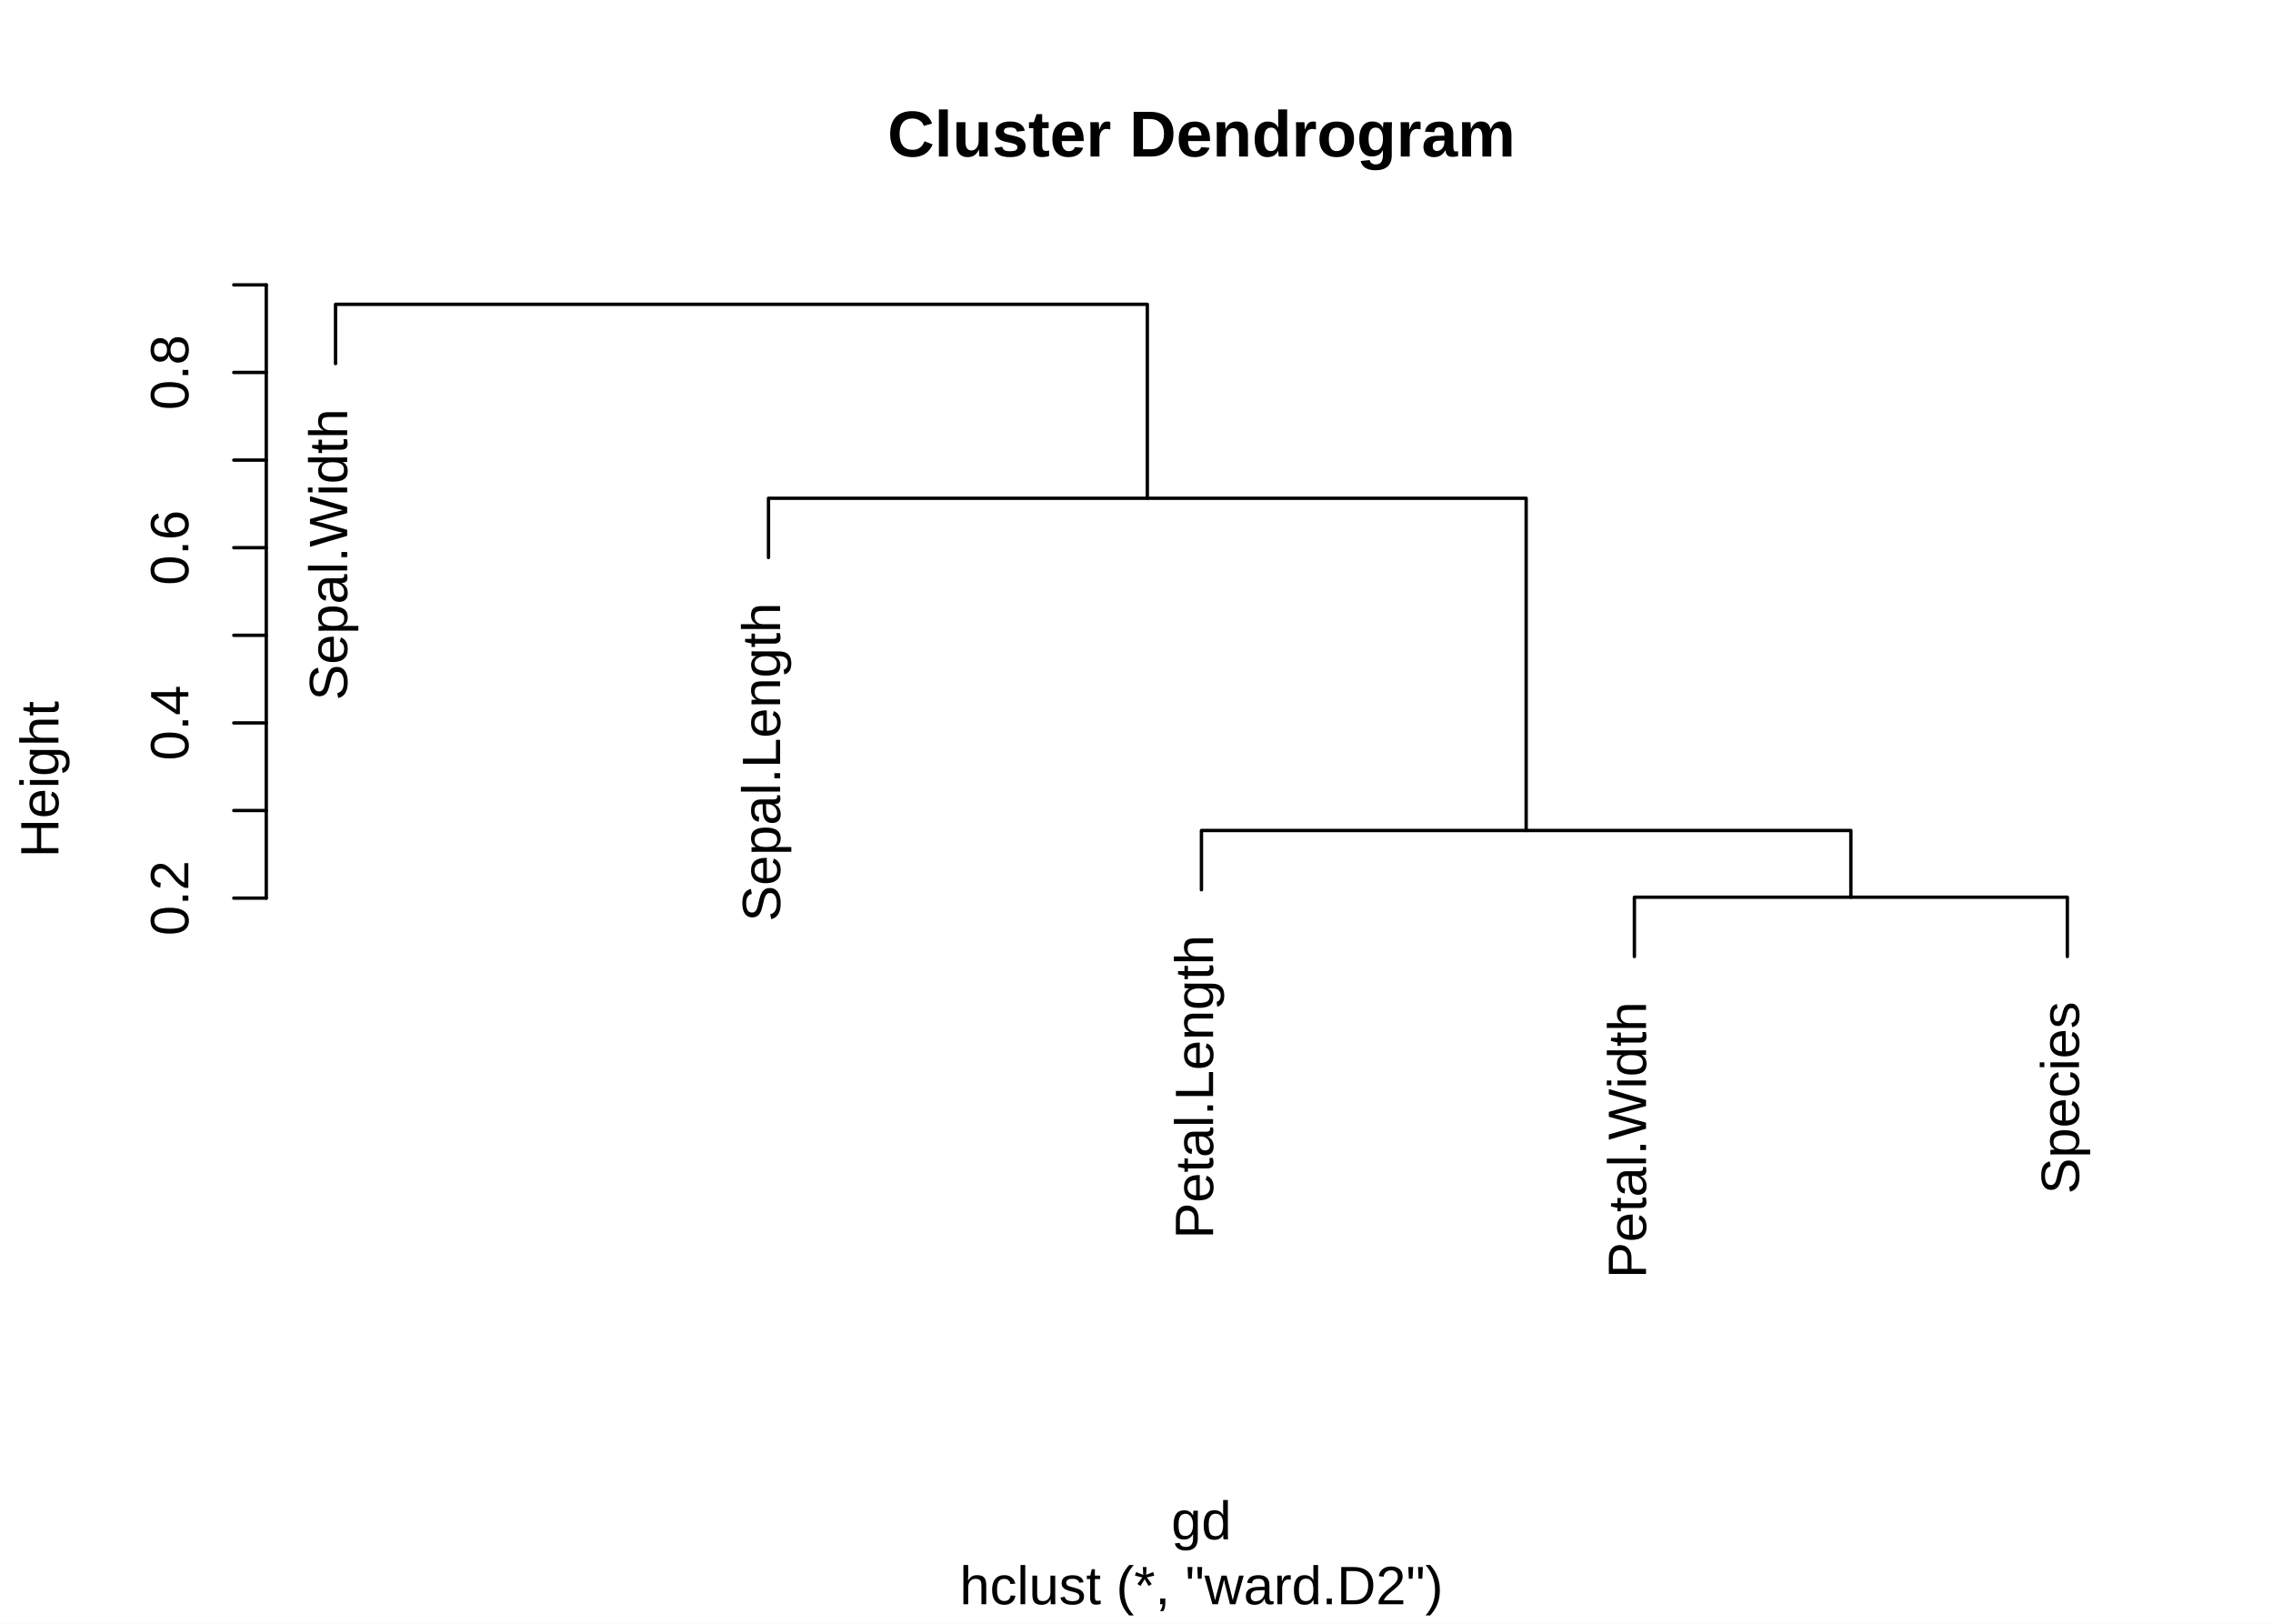
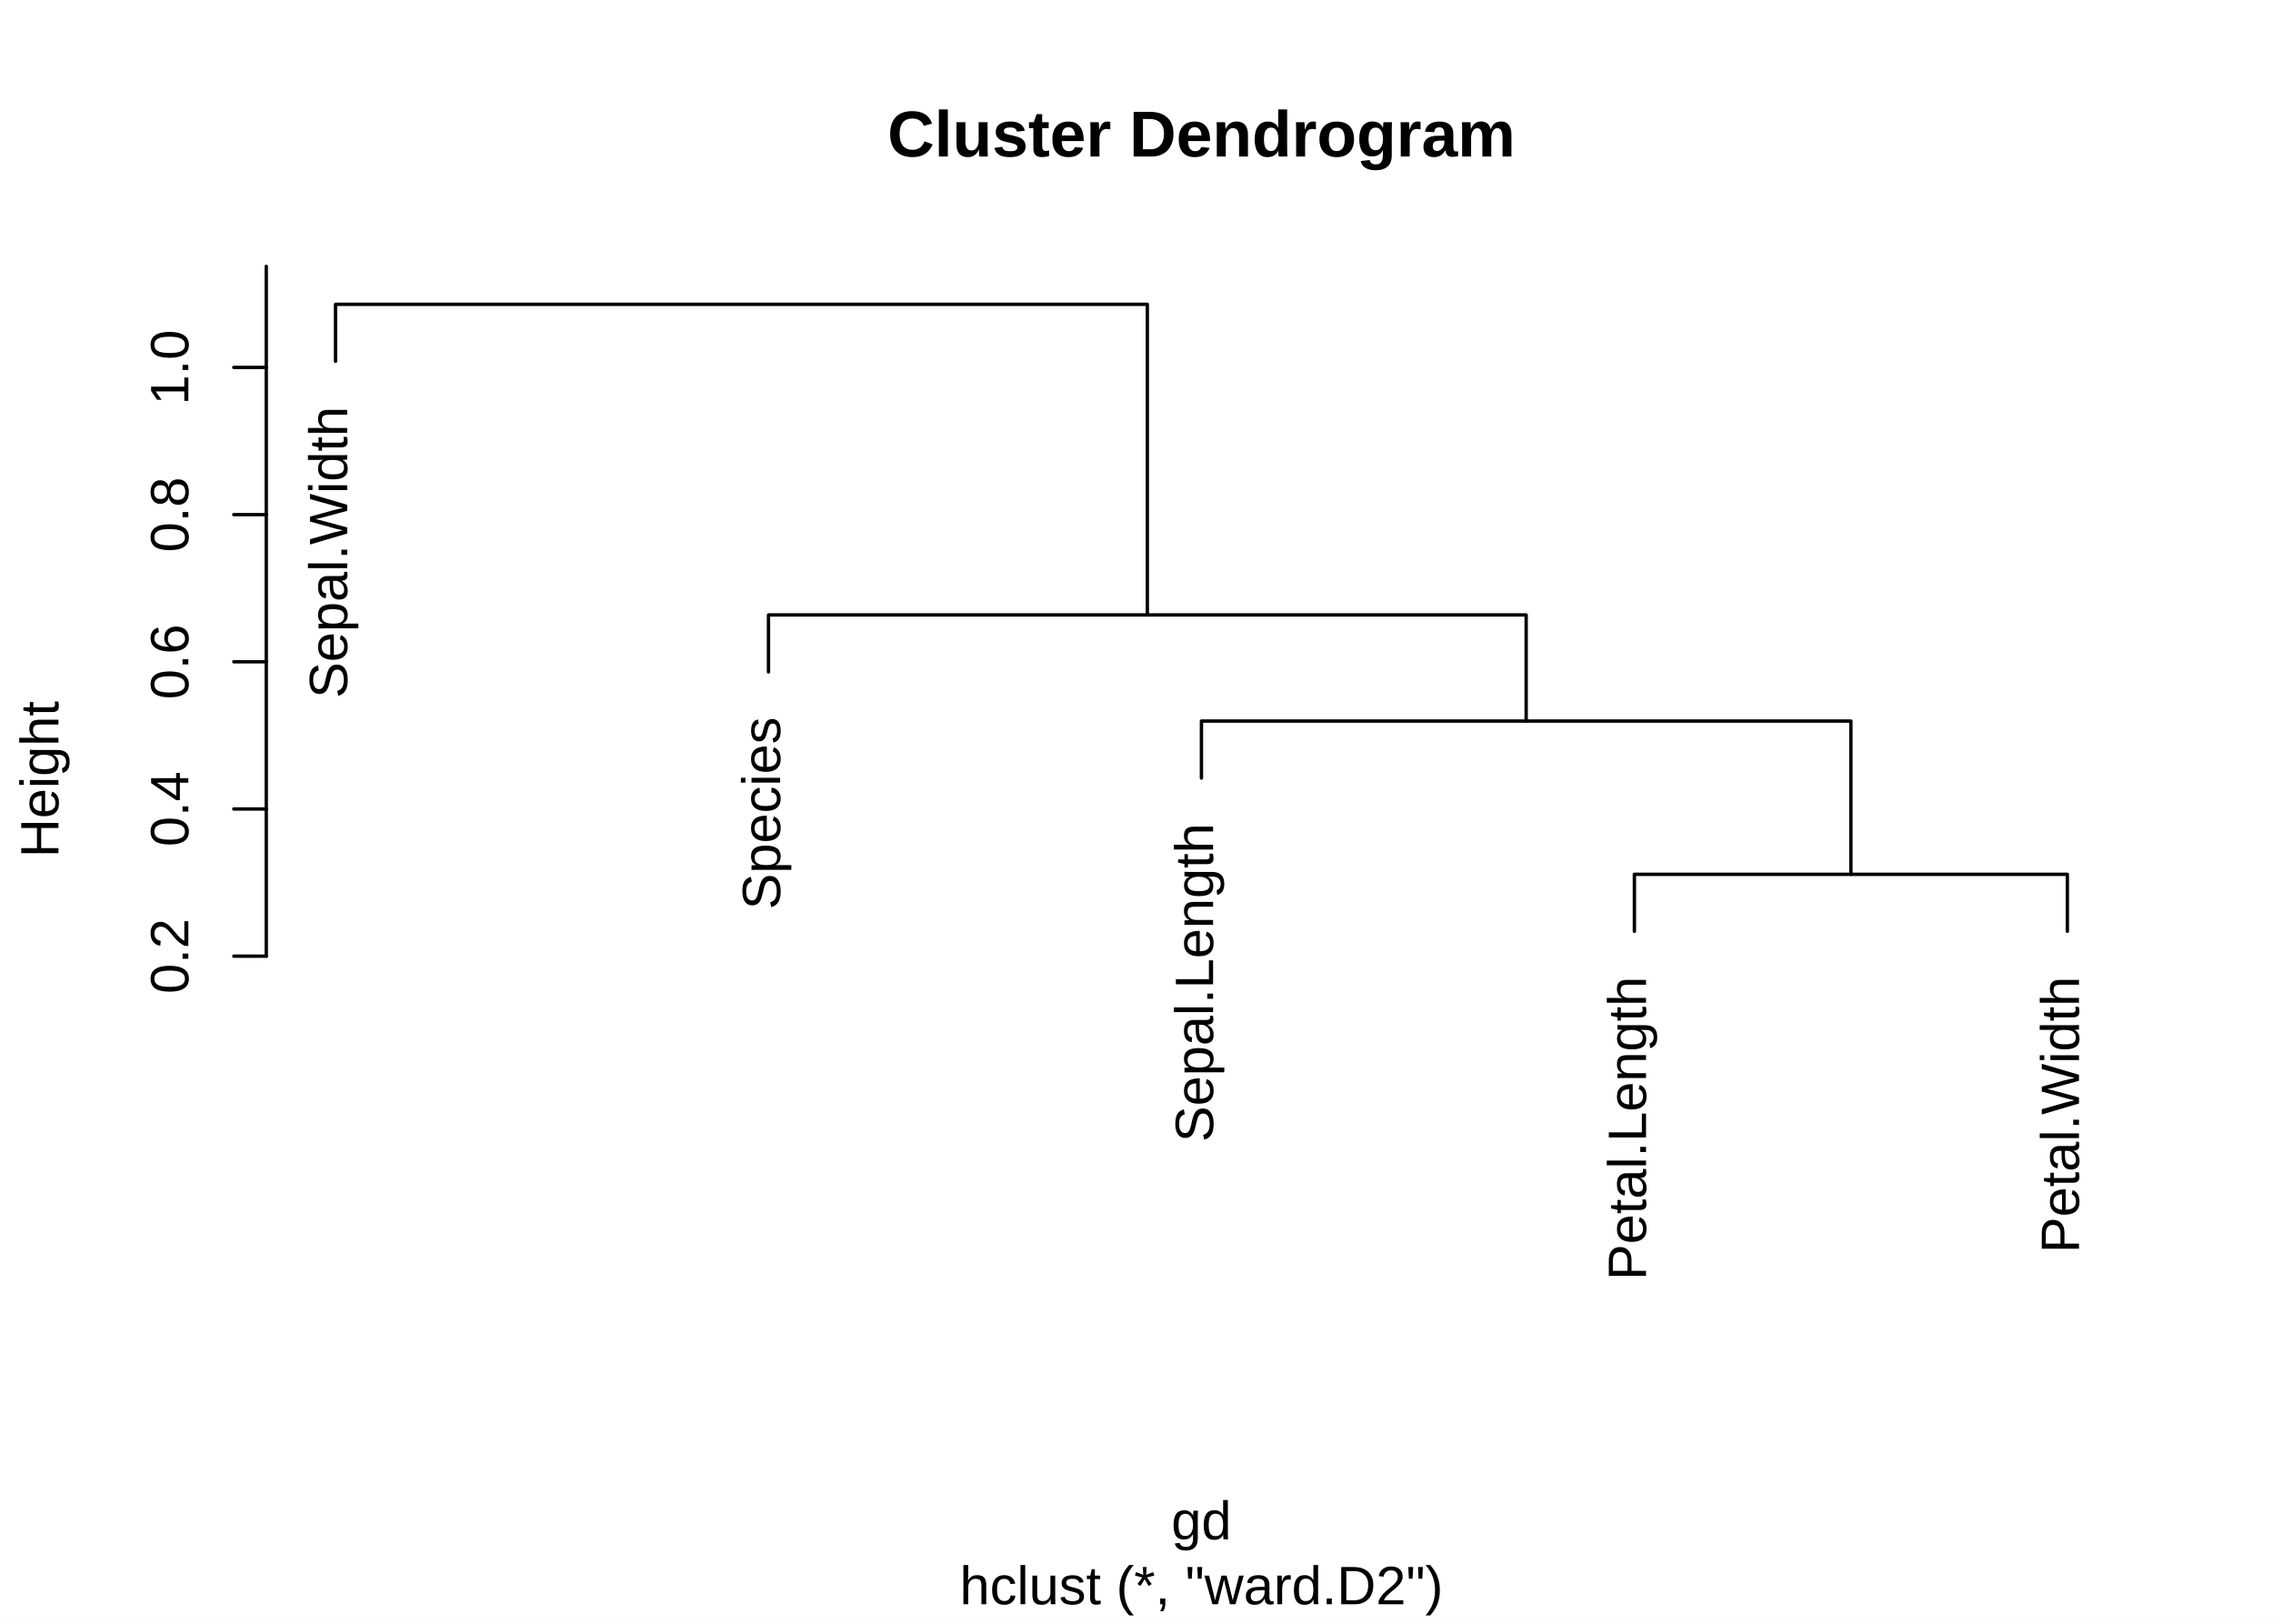
<svg xmlns="http://www.w3.org/2000/svg" class="svglite" width="504.00pt" height="360.00pt" viewBox="0 0 504.00 360.00">
  <defs>
    <style type="text/css">
    .svglite line, .svglite polyline, .svglite polygon, .svglite path, .svglite rect, .svglite circle {
      fill: none;
      stroke: #000000;
      stroke-linecap: round;
      stroke-linejoin: round;
      stroke-miterlimit: 10.00;
    }
    .svglite text {
      white-space: pre;
    }
  </style>
  </defs>
  <rect width="100%" height="100%" style="stroke: none; fill: #FFFFFF;" />
  <defs>
    <clipPath id="cpMC4wMHw1MDQuMDB8MC4wMHwzNjAuMDA=">
      <rect x="0.00" y="0.00" width="504.00" height="360.00" />
    </clipPath>
  </defs>
  <g clip-path="url(#cpMC4wMHw1MDQuMDB8MC4wMHwzNjAuMDA=)">
-     <text transform="translate(76.98,90.61) rotate(-90)" text-anchor="end" style="font-size: 12.00px; font-family: &quot;Arial&quot;;" textLength="64.70px" lengthAdjust="spacingAndGlyphs">Sepal.Width</text>
-     <text transform="translate(172.98,133.61) rotate(-90)" text-anchor="end" style="font-size: 12.00px; font-family: &quot;Arial&quot;;" textLength="70.73px" lengthAdjust="spacingAndGlyphs">Sepal.Length</text>
-     <text transform="translate(268.98,207.27) rotate(-90)" text-anchor="end" style="font-size: 12.00px; font-family: &quot;Arial&quot;;" textLength="67.39px" lengthAdjust="spacingAndGlyphs">Petal.Length</text>
-     <text transform="translate(364.98,222.06) rotate(-90)" text-anchor="end" style="font-size: 12.00px; font-family: &quot;Arial&quot;;" textLength="61.36px" lengthAdjust="spacingAndGlyphs">Petal.Width</text>
-     <text transform="translate(460.98,222.06) rotate(-90)" text-anchor="end" style="font-size: 12.00px; font-family: &quot;Arial&quot;;" textLength="42.69px" lengthAdjust="spacingAndGlyphs">Species</text>
-     <polyline points="362.40,212.07 362.40,198.92 458.40,198.92 458.40,212.07 " style="stroke-width: 0.75;" />
-     <polyline points="266.40,197.27 266.40,184.13 410.40,184.13 410.40,198.92 " style="stroke-width: 0.75;" />
-     <polyline points="170.40,123.61 170.40,110.47 338.40,110.47 338.40,184.13 " style="stroke-width: 0.75;" />
-     <polyline points="74.40,80.61 74.40,67.47 254.40,67.47 254.40,110.47 " style="stroke-width: 0.75;" />
-     <line x1="59.04" y1="199.12" x2="59.04" y2="63.16" style="stroke-width: 0.75;" />
-     <line x1="59.04" y1="199.12" x2="51.84" y2="199.12" style="stroke-width: 0.75;" />
-     <line x1="59.04" y1="179.70" x2="51.84" y2="179.70" style="stroke-width: 0.75;" />
-     <line x1="59.04" y1="160.28" x2="51.84" y2="160.28" style="stroke-width: 0.75;" />
-     <line x1="59.04" y1="140.85" x2="51.84" y2="140.85" style="stroke-width: 0.75;" />
-     <line x1="59.04" y1="121.43" x2="51.84" y2="121.43" style="stroke-width: 0.75;" />
-     <line x1="59.04" y1="102.01" x2="51.84" y2="102.01" style="stroke-width: 0.75;" />
-     <line x1="59.04" y1="82.58" x2="51.84" y2="82.58" style="stroke-width: 0.75;" />
-     <line x1="59.04" y1="63.16" x2="51.84" y2="63.16" style="stroke-width: 0.75;" />
-     <text transform="translate(41.76,199.12) rotate(-90)" text-anchor="middle" style="font-size: 12.00px; font-family: &quot;Arial&quot;;" textLength="16.68px" lengthAdjust="spacingAndGlyphs">0.2</text>
-     <text transform="translate(41.76,160.28) rotate(-90)" text-anchor="middle" style="font-size: 12.00px; font-family: &quot;Arial&quot;;" textLength="16.68px" lengthAdjust="spacingAndGlyphs">0.4</text>
-     <text transform="translate(41.76,121.43) rotate(-90)" text-anchor="middle" style="font-size: 12.00px; font-family: &quot;Arial&quot;;" textLength="16.68px" lengthAdjust="spacingAndGlyphs">0.6</text>
-     <text transform="translate(41.76,82.58) rotate(-90)" text-anchor="middle" style="font-size: 12.00px; font-family: &quot;Arial&quot;;" textLength="16.68px" lengthAdjust="spacingAndGlyphs">0.8</text>
+     <text transform="translate(76.98,90.10) rotate(-90)" text-anchor="end" style="font-size: 12.00px; font-family: &quot;Arial&quot;;" textLength="64.70px" lengthAdjust="spacingAndGlyphs">Sepal.Width</text>
+     <text transform="translate(172.98,158.97) rotate(-90)" text-anchor="end" style="font-size: 12.00px; font-family: &quot;Arial&quot;;" textLength="42.69px" lengthAdjust="spacingAndGlyphs">Species</text>
+     <text transform="translate(268.98,182.50) rotate(-90)" text-anchor="end" style="font-size: 12.00px; font-family: &quot;Arial&quot;;" textLength="70.73px" lengthAdjust="spacingAndGlyphs">Sepal.Length</text>
+     <text transform="translate(364.98,216.47) rotate(-90)" text-anchor="end" style="font-size: 12.00px; font-family: &quot;Arial&quot;;" textLength="67.39px" lengthAdjust="spacingAndGlyphs">Petal.Length</text>
+     <text transform="translate(460.98,216.47) rotate(-90)" text-anchor="end" style="font-size: 12.00px; font-family: &quot;Arial&quot;;" textLength="61.36px" lengthAdjust="spacingAndGlyphs">Petal.Width</text>
+     <polyline points="362.40,206.48 362.40,193.84 458.40,193.84 458.40,206.48 " style="stroke-width: 0.75;" />
+     <polyline points="266.40,172.51 266.40,159.87 410.40,159.87 410.40,193.84 " style="stroke-width: 0.75;" />
+     <polyline points="170.40,148.98 170.40,136.34 338.40,136.34 338.40,159.87 " style="stroke-width: 0.75;" />
+     <polyline points="74.40,80.10 74.40,67.47 254.40,67.47 254.40,136.34 " style="stroke-width: 0.75;" />
+     <line x1="59.04" y1="211.99" x2="59.04" y2="59.04" style="stroke-width: 0.75;" />
+     <line x1="59.04" y1="211.99" x2="51.84" y2="211.99" style="stroke-width: 0.75;" />
+     <line x1="59.04" y1="179.36" x2="51.84" y2="179.36" style="stroke-width: 0.75;" />
+     <line x1="59.04" y1="146.73" x2="51.84" y2="146.73" style="stroke-width: 0.75;" />
+     <line x1="59.04" y1="114.10" x2="51.84" y2="114.10" style="stroke-width: 0.75;" />
+     <line x1="59.04" y1="81.46" x2="51.84" y2="81.46" style="stroke-width: 0.75;" />
+     <text transform="translate(41.76,211.99) rotate(-90)" text-anchor="middle" style="font-size: 12.00px; font-family: &quot;Arial&quot;;" textLength="16.68px" lengthAdjust="spacingAndGlyphs">0.2</text>
+     <text transform="translate(41.76,179.36) rotate(-90)" text-anchor="middle" style="font-size: 12.00px; font-family: &quot;Arial&quot;;" textLength="16.68px" lengthAdjust="spacingAndGlyphs">0.4</text>
+     <text transform="translate(41.76,146.73) rotate(-90)" text-anchor="middle" style="font-size: 12.00px; font-family: &quot;Arial&quot;;" textLength="16.68px" lengthAdjust="spacingAndGlyphs">0.6</text>
+     <text transform="translate(41.76,114.10) rotate(-90)" text-anchor="middle" style="font-size: 12.00px; font-family: &quot;Arial&quot;;" textLength="16.68px" lengthAdjust="spacingAndGlyphs">0.8</text>
+     <text transform="translate(41.76,81.46) rotate(-90)" text-anchor="middle" style="font-size: 12.00px; font-family: &quot;Arial&quot;;" textLength="16.68px" lengthAdjust="spacingAndGlyphs">1.0</text>
    <text x="266.40" y="34.70" text-anchor="middle" style="font-size: 14.40px; font-weight: bold; font-family: &quot;Arial&quot;;" textLength="139.16px" lengthAdjust="spacingAndGlyphs">Cluster Dendrogram</text>
    <text x="266.40" y="355.68" text-anchor="middle" style="font-size: 12.00px; font-family: &quot;Arial&quot;;" textLength="107.22px" lengthAdjust="spacingAndGlyphs">hclust (*, "ward.D2")</text>
    <text x="266.40" y="341.28" text-anchor="middle" style="font-size: 12.00px; font-family: &quot;Arial&quot;;" textLength="13.35px" lengthAdjust="spacingAndGlyphs">gd</text>
    <text transform="translate(12.96,172.80) rotate(-90)" text-anchor="middle" style="font-size: 12.00px; font-family: &quot;Arial&quot;;" textLength="34.69px" lengthAdjust="spacingAndGlyphs">Height</text>
  </g>
</svg>
